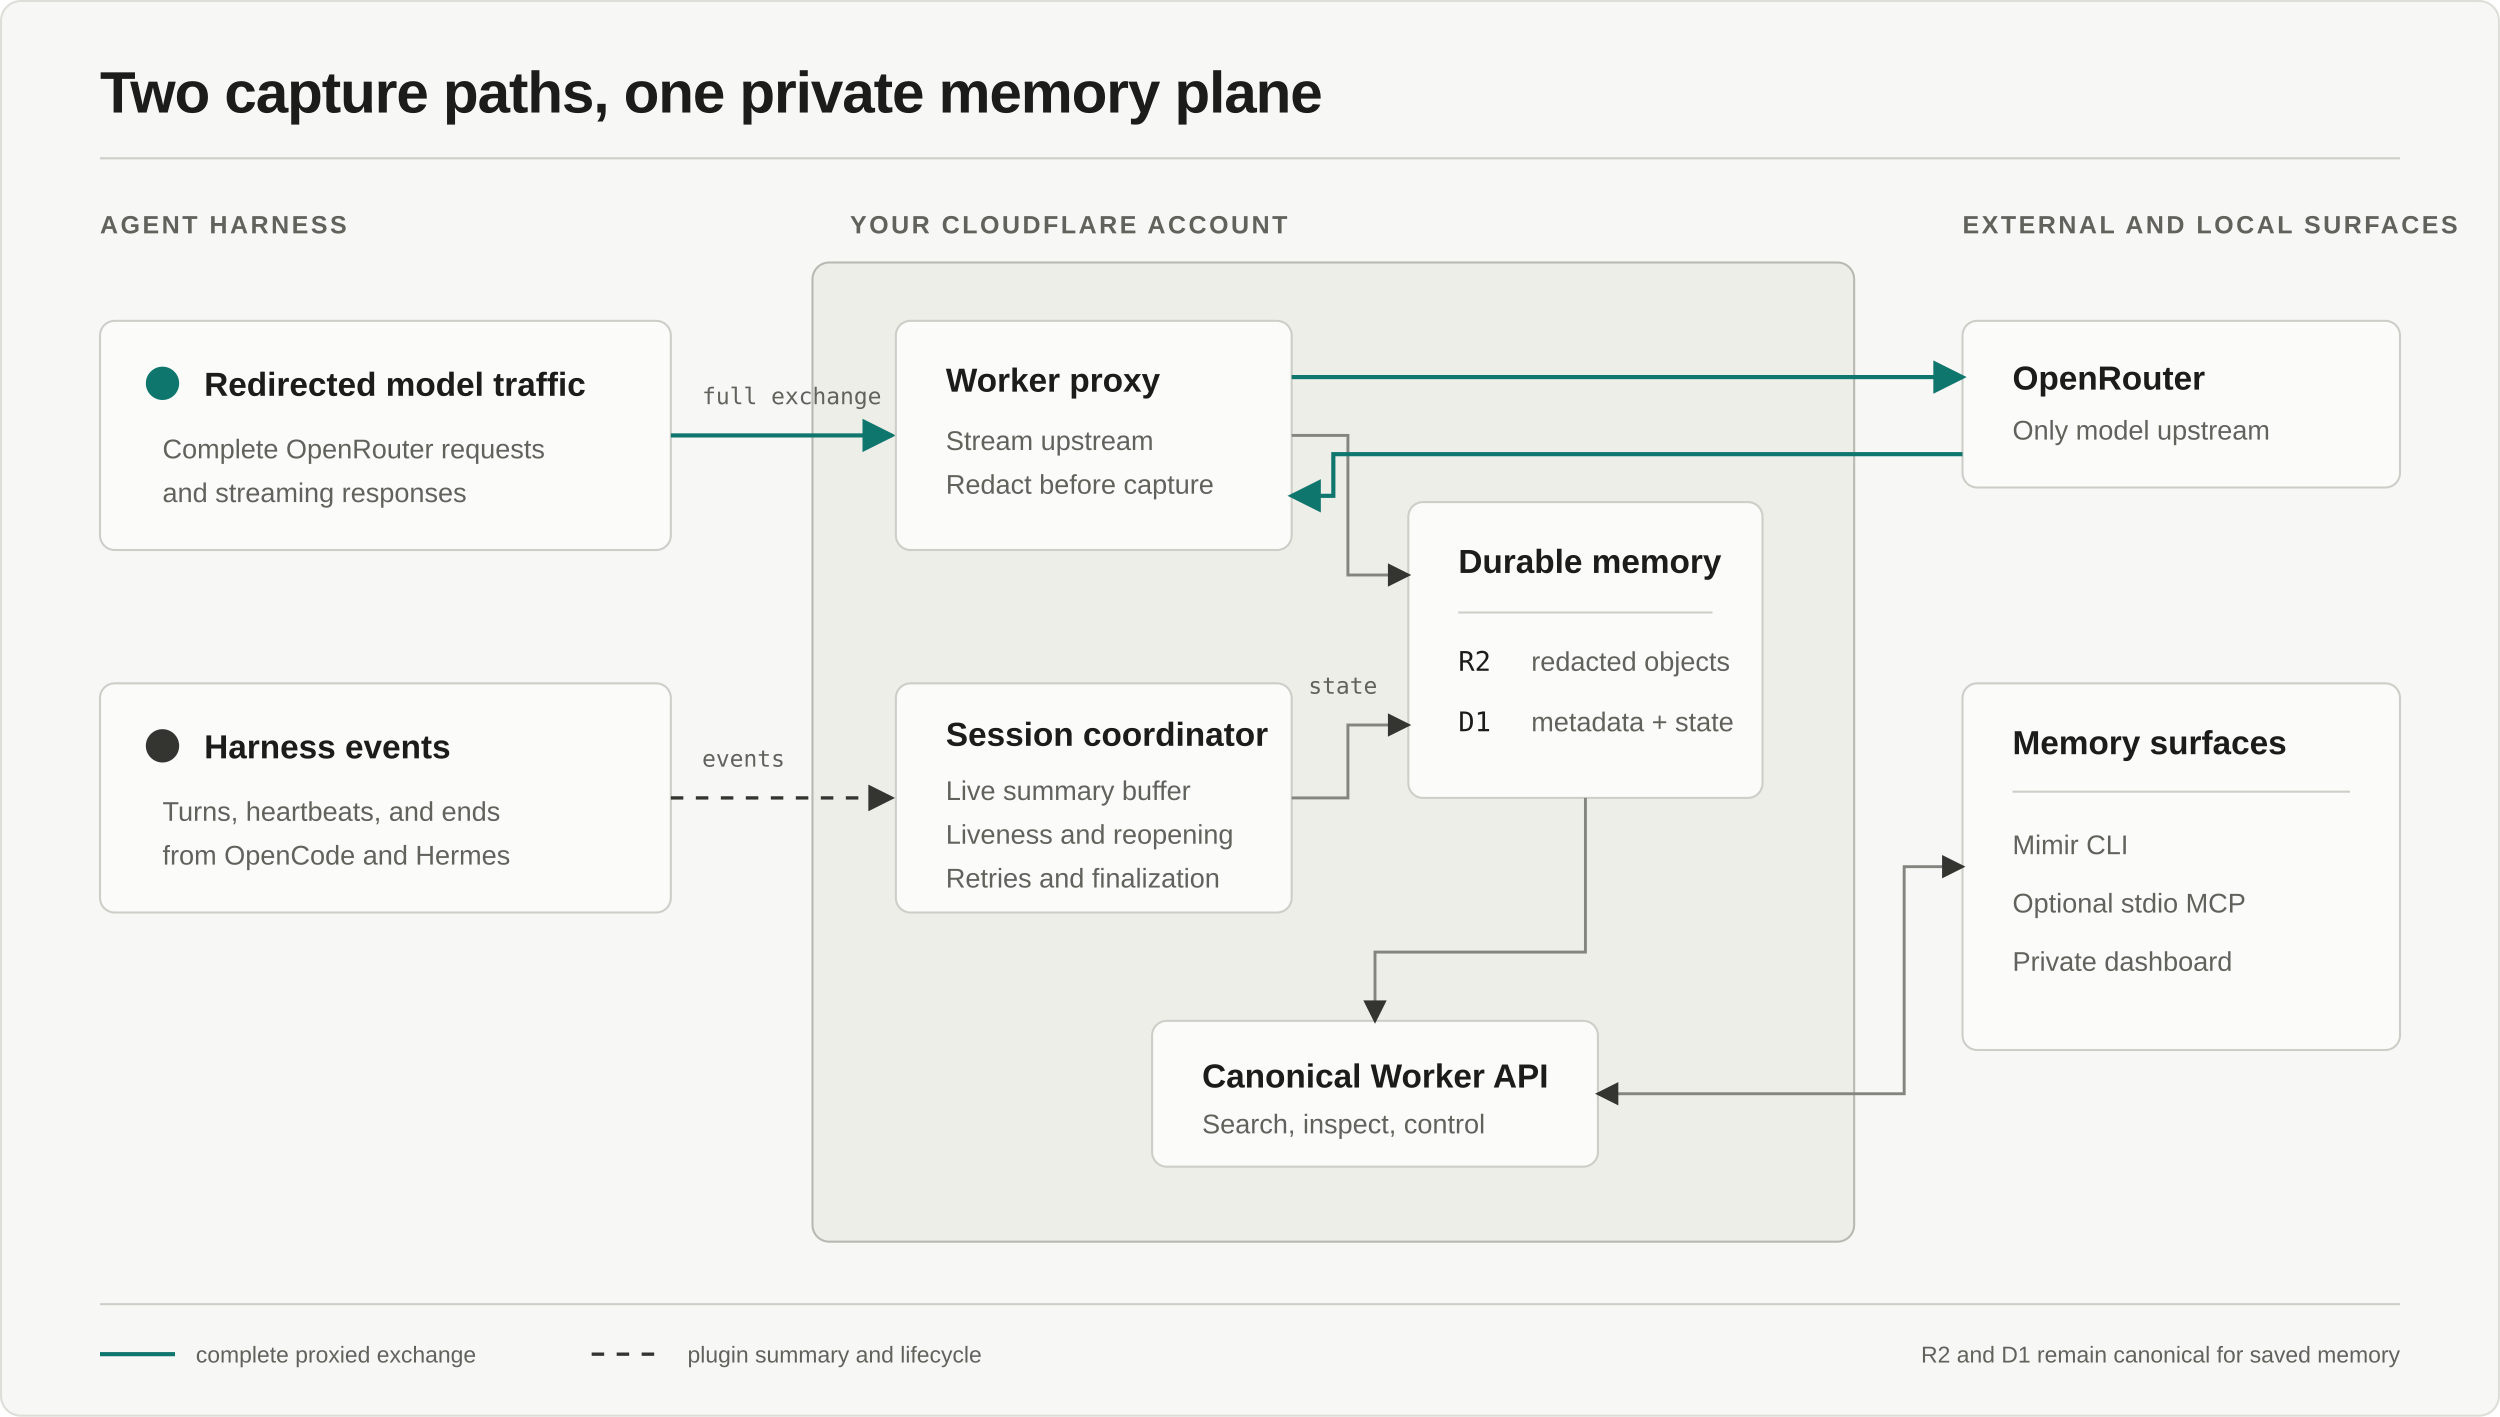
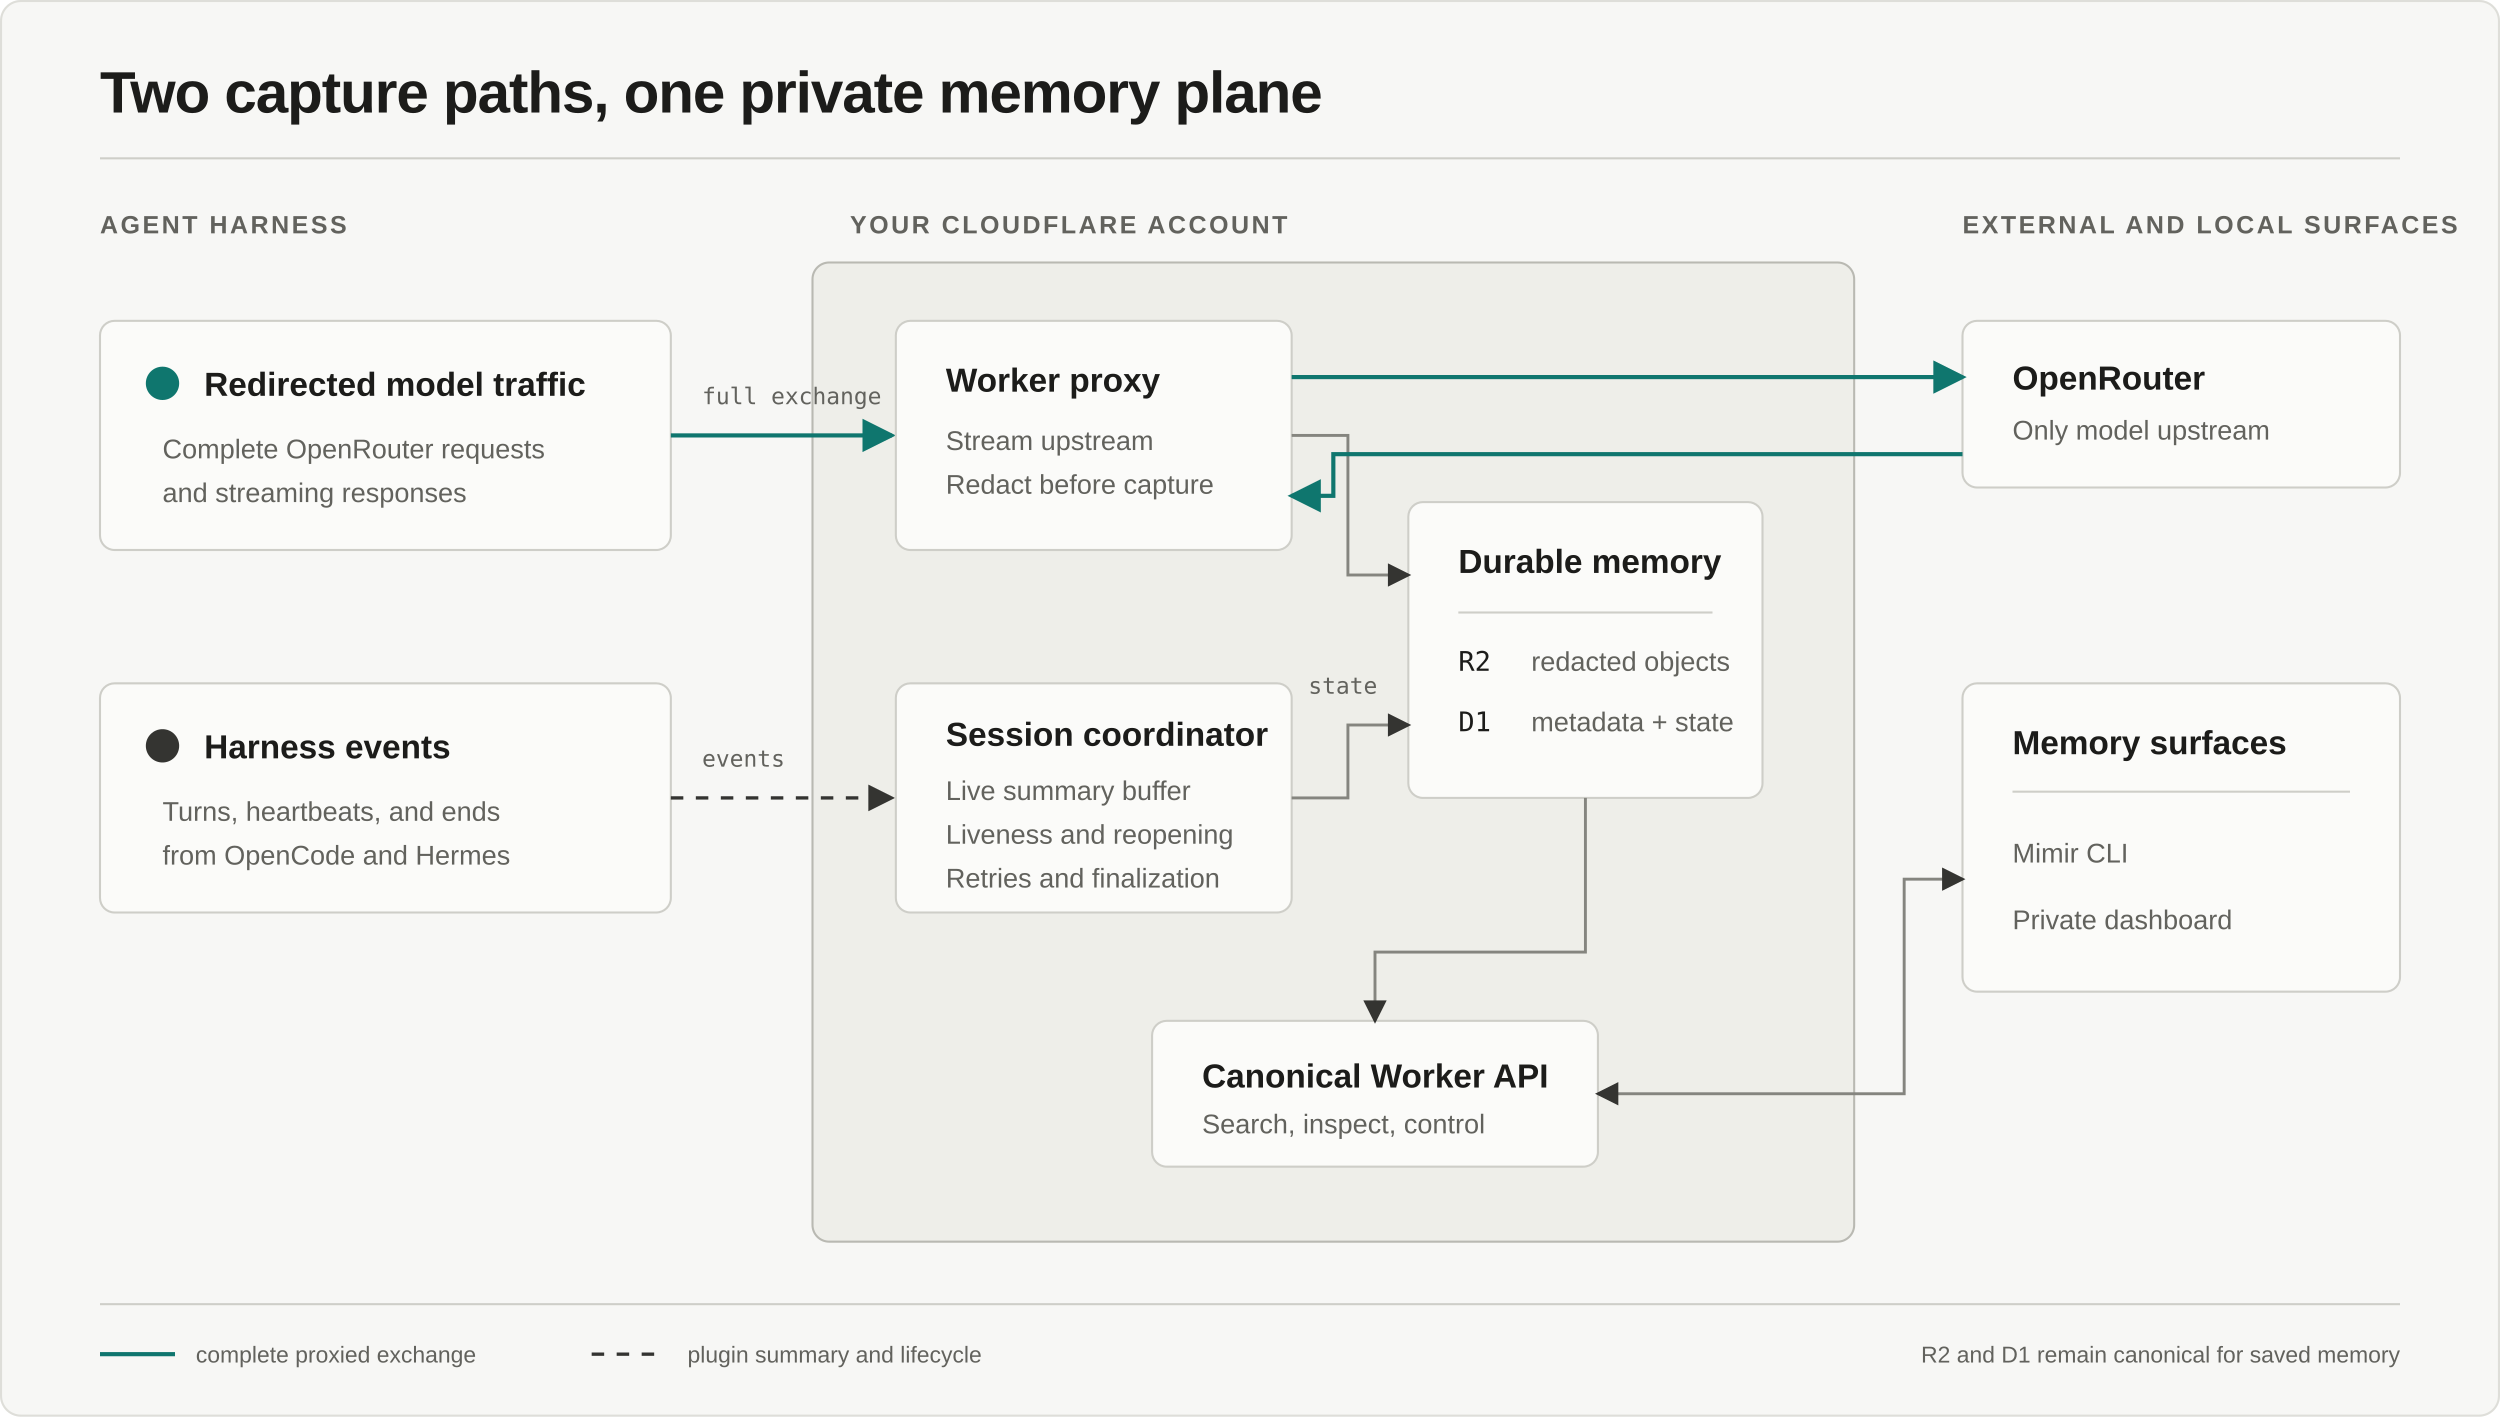
<svg xmlns="http://www.w3.org/2000/svg" width="1200" height="680" viewBox="0 0 1200 680" role="img" aria-labelledby="title desc">
  <defs>
    <marker id="arrow-ink" markerWidth="8" markerHeight="8" refX="7" refY="4" orient="auto-start-reverse" markerUnits="strokeWidth">
      <path d="M0 0L8 4L0 8Z" fill="#343431" />
    </marker>
    <marker id="arrow-teal" markerWidth="8" markerHeight="8" refX="7" refY="4" orient="auto" markerUnits="strokeWidth">
      <path d="M0 0L8 4L0 8Z" fill="#0f766e" />
    </marker>
    <style>
      .sans { font-family: "IBM Plex Sans", "Segoe UI", Arial, sans-serif; }
      .mono { font-family: "IBM Plex Mono", "Cascadia Mono", Consolas, monospace; }
      .title { font-size: 28px; font-weight: 600; letter-spacing: -0.5px; fill: #1c1c1a; }
      .section { font-size: 12px; font-weight: 600; letter-spacing: 1.2px; fill: #62625d; }
      .label { font-size: 16px; font-weight: 600; fill: #1c1c1a; }
      .body { font-size: 13px; fill: #62625d; }
      .micro { font-size: 11px; fill: #62625d; }
      .node { fill: #fbfbf9; stroke: #cecec8; stroke-width: 1; }
      .boundary { fill: #eeeee9; stroke: #b9b9b2; stroke-width: 1; }
      .rule { stroke: #cecec8; stroke-width: 1; }
      .solid { fill: none; stroke: #0f766e; stroke-width: 2; marker-end: url(#arrow-teal); }
      .dashed { fill: none; stroke: #343431; stroke-width: 1.6; stroke-dasharray: 6 6; marker-end: url(#arrow-ink); }
      .internal { fill: none; stroke: #85857f; stroke-width: 1.4; marker-end: url(#arrow-ink); }
      .both { fill: none; stroke: #85857f; stroke-width: 1.4; marker-start: url(#arrow-ink); marker-end: url(#arrow-ink); }
    </style>
  </defs>
  <rect width="1200" height="680" rx="10" fill="#f7f7f5" />
  <rect x="0.5" y="0.5" width="1199" height="679" rx="9.5" fill="none" stroke="#deded9" />
  <text x="48" y="54" class="sans title">Two capture paths, one private memory plane</text>
  <line x1="48" y1="76" x2="1152" y2="76" class="rule" />
  <text x="48" y="112" class="sans section">AGENT HARNESS</text>
  <text x="408" y="112" class="sans section">YOUR CLOUDFLARE ACCOUNT</text>
  <text x="942" y="112" class="sans section">EXTERNAL AND LOCAL SURFACES</text>
  <rect x="390" y="126" width="500" height="470" rx="8" class="boundary" />
  <rect x="48" y="154" width="274" height="110" rx="7" class="node" />
  <circle cx="78" cy="184" r="8" fill="#0f766e" />
  <text x="98" y="190" class="sans label">Redirected model traffic</text>
  <text x="78" y="220" class="sans body">Complete OpenRouter requests</text>
  <text x="78" y="241" class="sans body">and streaming responses</text>
  <rect x="48" y="328" width="274" height="110" rx="7" class="node" />
  <circle cx="78" cy="358" r="8" fill="#343431" />
  <text x="98" y="364" class="sans label">Harness events</text>
  <text x="78" y="394" class="sans body">Turns, heartbeats, and ends</text>
  <text x="78" y="415" class="sans body">from OpenCode and Hermes</text>
  <path d="M322 209H428" class="solid" />
  <text x="337" y="194" class="mono micro">full exchange</text>
  <path d="M322 383H428" class="dashed" />
  <text x="337" y="368" class="mono micro">events</text>
  <rect x="430" y="154" width="190" height="110" rx="7" class="node" />
  <text x="454" y="188" class="sans label">Worker proxy</text>
  <text x="454" y="216" class="sans body">Stream upstream</text>
  <text x="454" y="237" class="sans body">Redact before capture</text>
  <rect x="430" y="328" width="190" height="110" rx="7" class="node" />
  <text x="454" y="358" class="sans label">Session coordinator</text>
  <text x="454" y="384" class="sans body">Live summary buffer</text>
  <text x="454" y="405" class="sans body">Liveness and reopening</text>
  <text x="454" y="426" class="sans body">Retries and finalization</text>
  <rect x="676" y="241" width="170" height="142" rx="7" class="node" />
  <text x="700" y="275" class="sans label">Durable memory</text>
  <line x1="700" y1="294" x2="822" y2="294" class="rule" />
  <text x="700" y="322" class="mono" font-size="13" fill="#1c1c1a">R2</text>
  <text x="735" y="322" class="sans body">redacted objects</text>
  <text x="700" y="351" class="mono" font-size="13" fill="#1c1c1a">D1</text>
  <text x="735" y="351" class="sans body">metadata + state</text>
  <rect x="553" y="490" width="214" height="70" rx="7" class="node" />
  <text x="577" y="522" class="sans label">Canonical Worker API</text>
  <text x="577" y="544" class="sans body">Search, inspect, control</text>
  <path d="M620 209H647V276H676" class="internal" />
  <path d="M620 383H647V348H676" class="internal" />
  <text x="628" y="333" class="mono micro">state</text>
  <path d="M761 383V457H660V490" class="internal" />
  <rect x="942" y="154" width="210" height="80" rx="7" class="node" />
  <text x="966" y="187" class="sans label">OpenRouter</text>
  <text x="966" y="211" class="sans body">Only model upstream</text>
  <path d="M620 181H942" class="solid" />
  <path d="M942 218H640V238H620" class="solid" />
-   <rect x="942" y="328" width="210" height="176" rx="7" class="node" />
+   <rect x="942" y="328" width="210" height="148" rx="7" class="node" />
  <text x="966" y="362" class="sans label">Memory surfaces</text>
  <line x1="966" y1="380" x2="1128" y2="380" class="rule" />
-   <text x="966" y="410" class="sans body">Mimir CLI</text>
-   <text x="966" y="438" class="sans body">Optional stdio MCP</text>
-   <text x="966" y="466" class="sans body">Private dashboard</text>
-   <path d="M767 525H914V416H942" class="both" />
+   <text x="966" y="414" class="sans body">Mimir CLI</text>
+   <text x="966" y="446" class="sans body">Private dashboard</text>
+   <path d="M767 525H914V422H942" class="both" />
  <line x1="48" y1="626" x2="1152" y2="626" class="rule" />
  <line x1="48" y1="650" x2="84" y2="650" stroke="#0f766e" stroke-width="2" />
  <text x="94" y="654" class="sans micro">complete proxied exchange</text>
  <line x1="284" y1="650" x2="320" y2="650" stroke="#343431" stroke-width="1.6" stroke-dasharray="6 6" />
  <text x="330" y="654" class="sans micro">plugin summary and lifecycle</text>
  <text x="1152" y="654" text-anchor="end" class="sans micro">R2 and D1 remain canonical for saved memory</text>
</svg>
